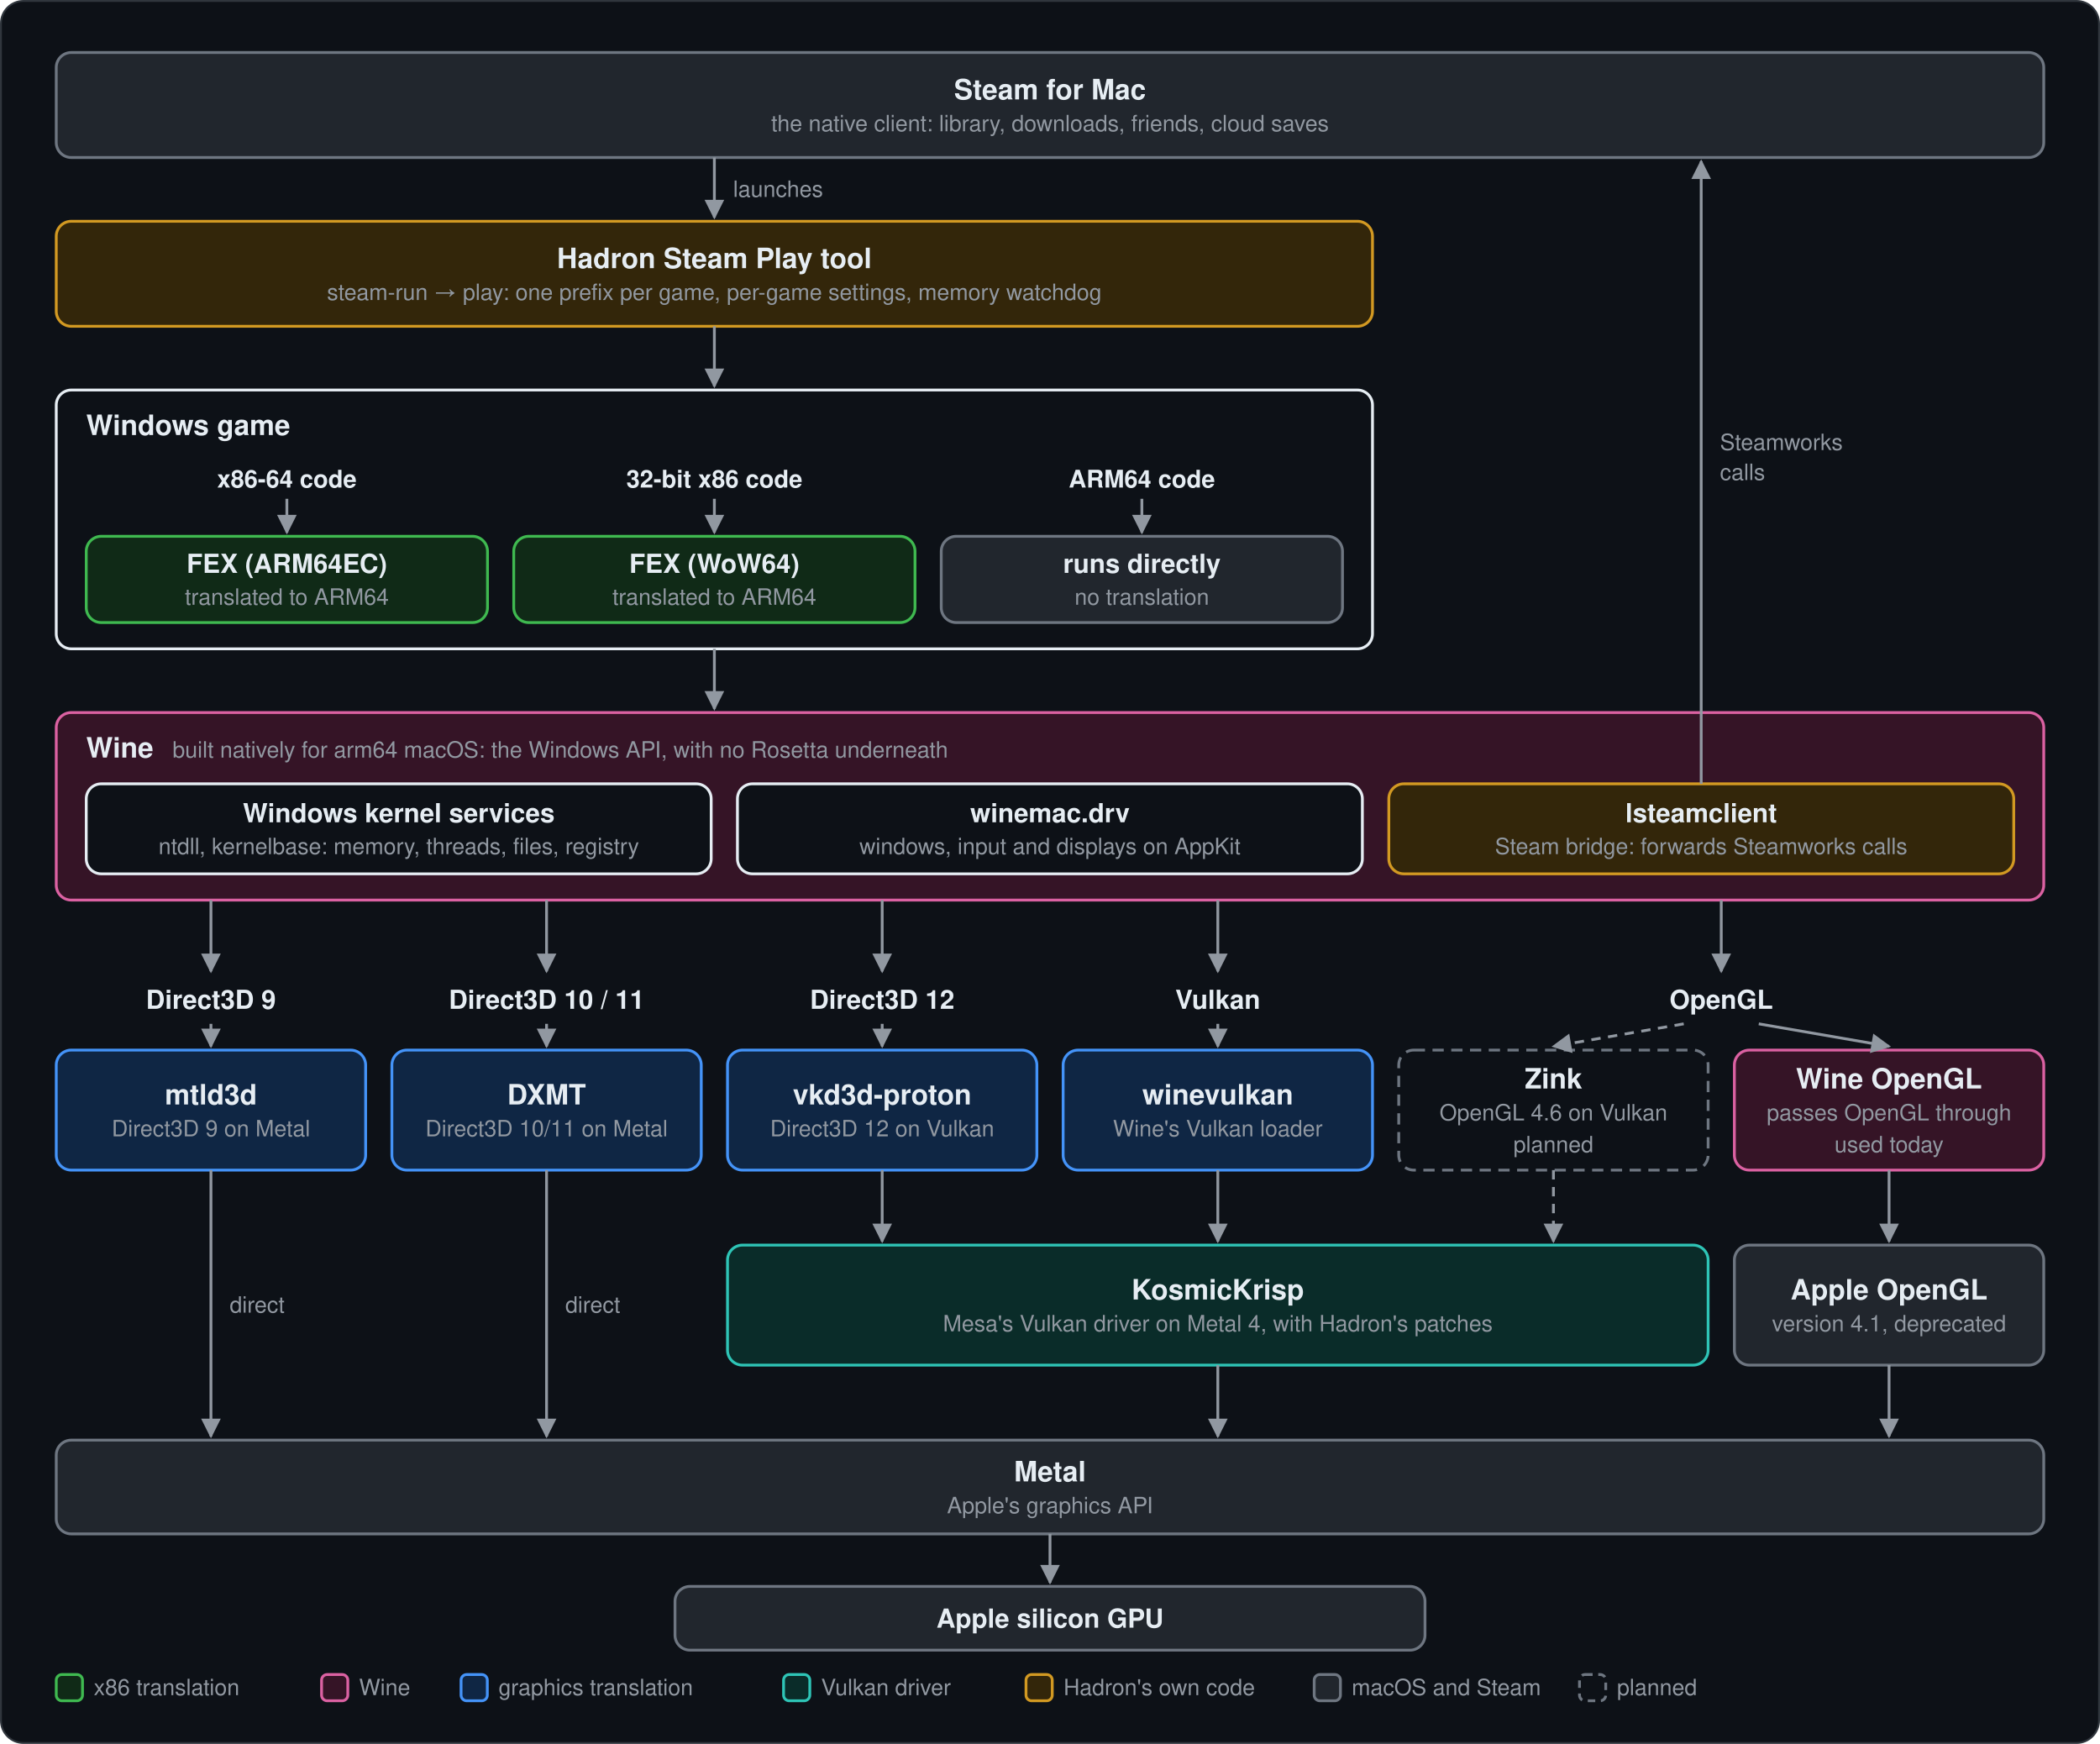
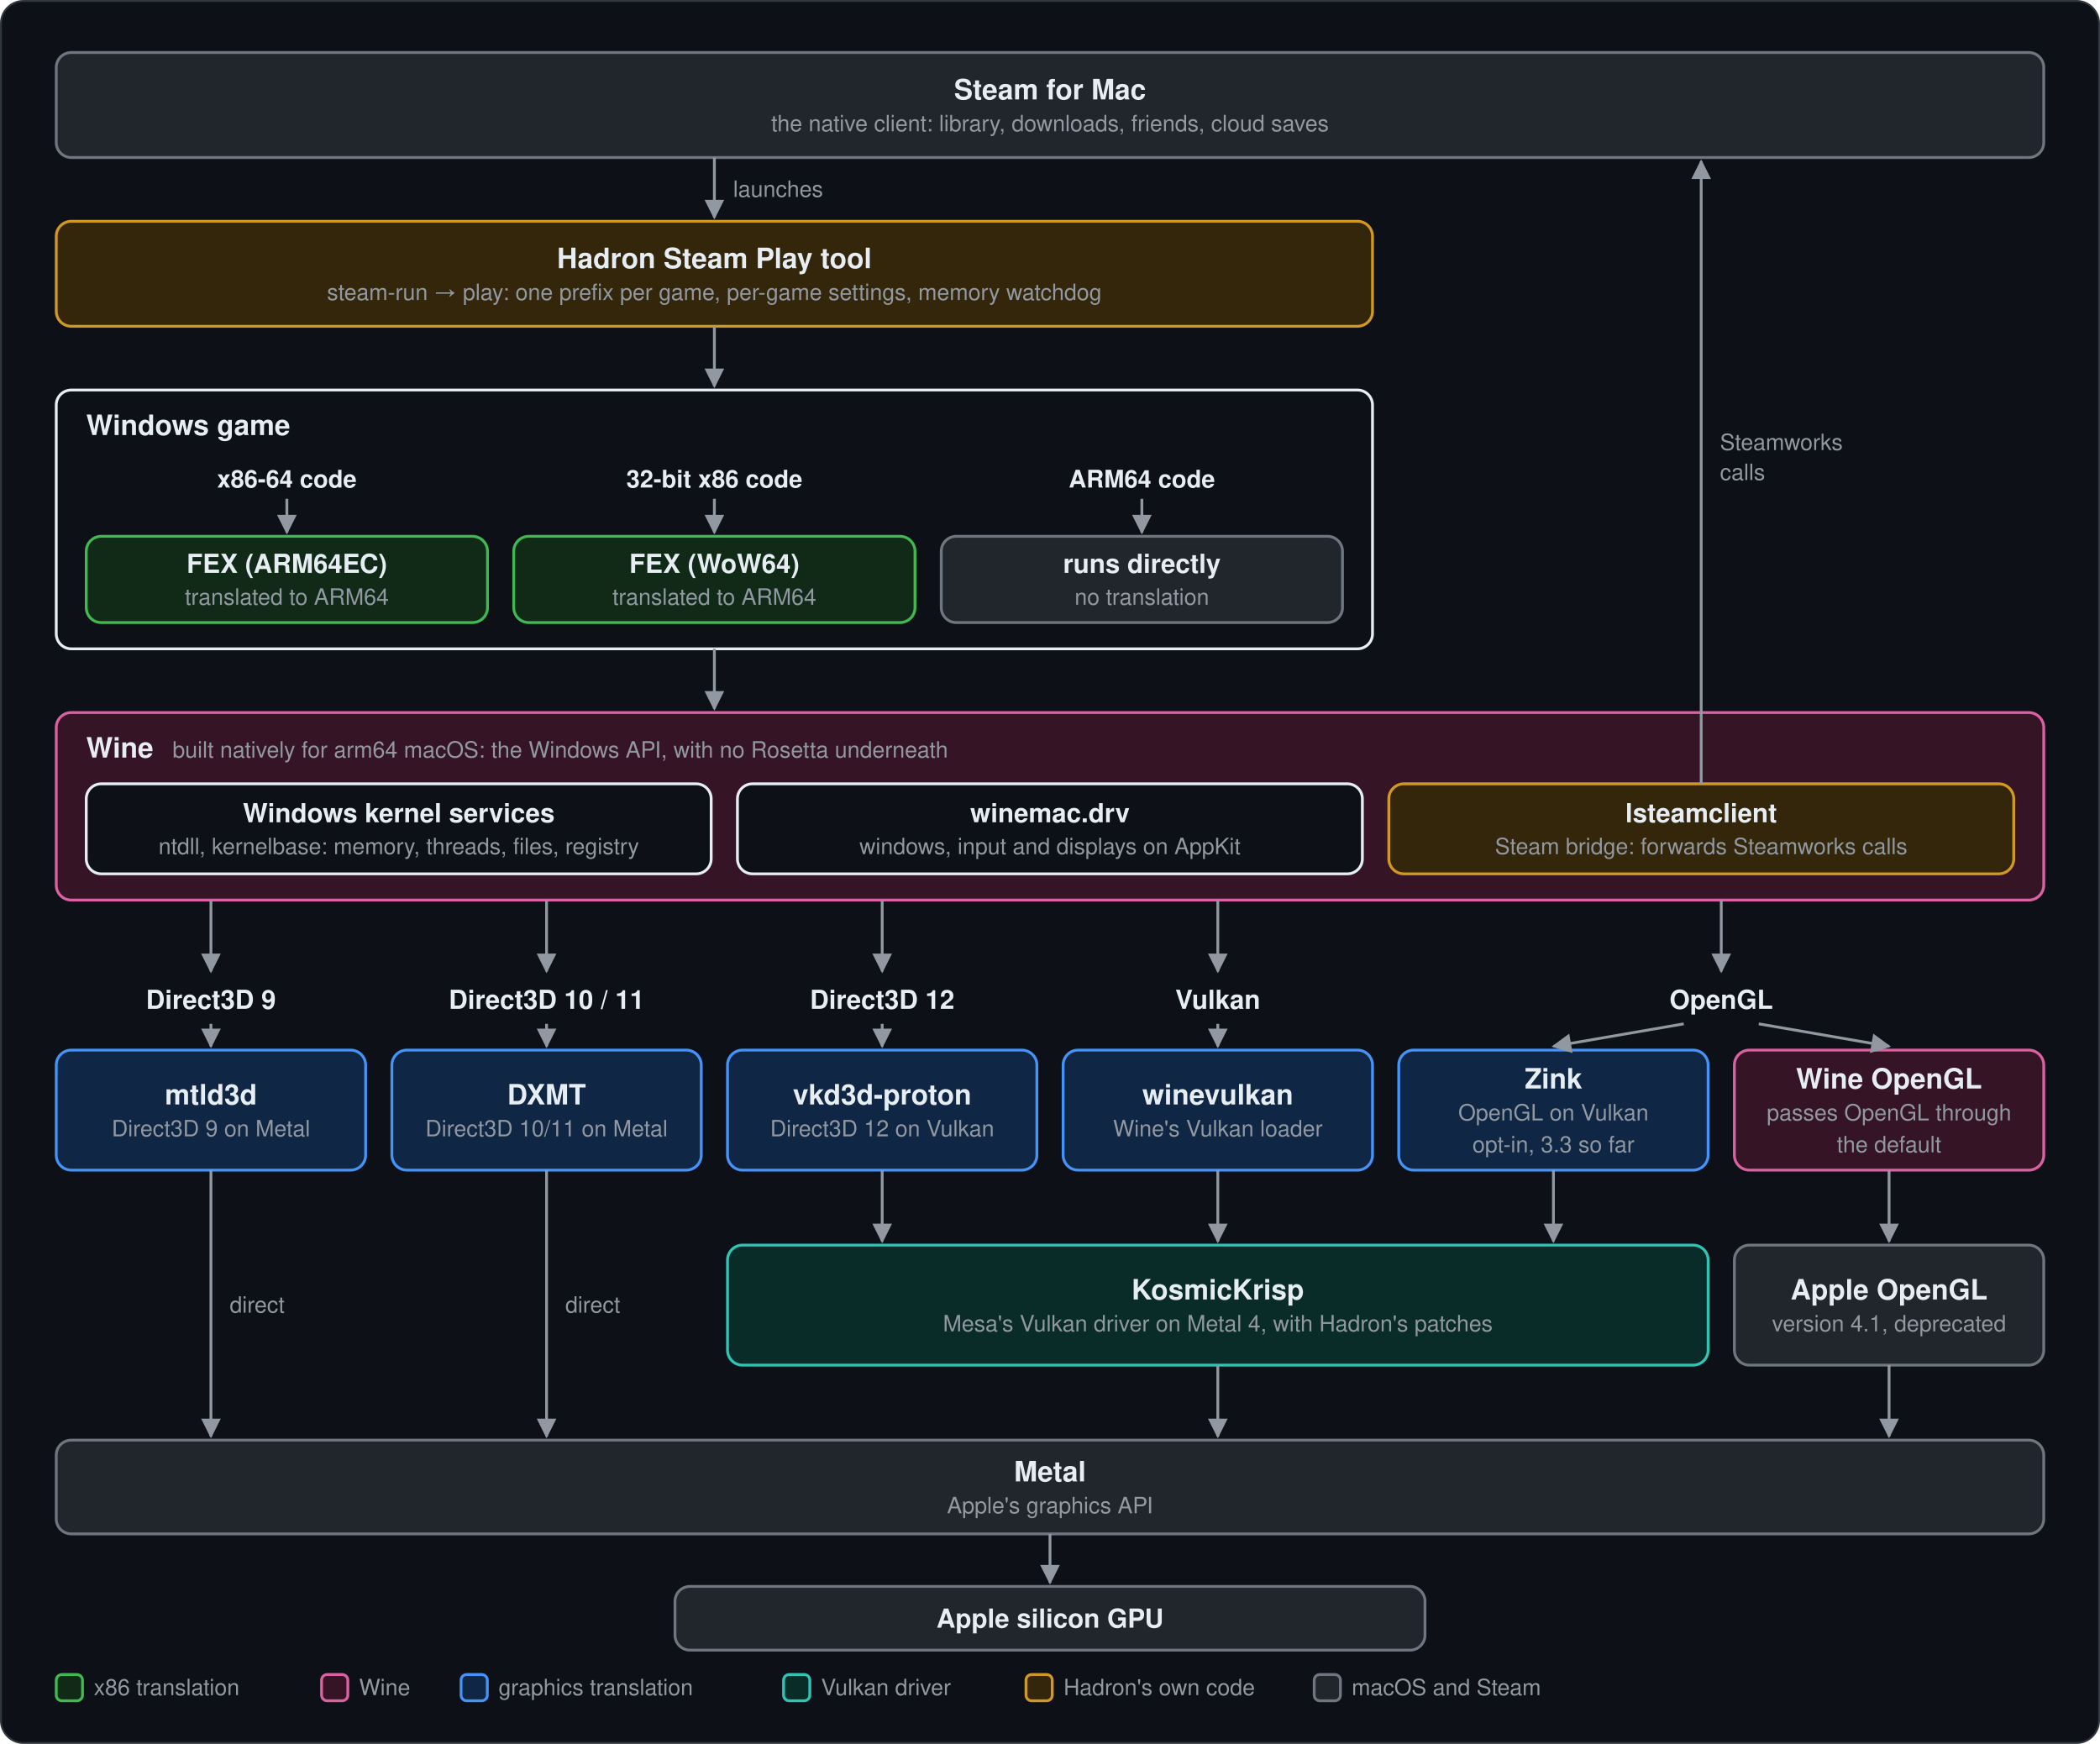
<svg xmlns="http://www.w3.org/2000/svg" viewBox="0 0 1120 930" width="1120" height="930" font-family="-apple-system, BlinkMacSystemFont, 'Segoe UI', Helvetica, Arial, sans-serif" role="img" aria-label="Hadron architecture">
  <defs>
    <marker id="a" viewBox="0 0 10 10" refX="9" refY="5" markerWidth="7" markerHeight="7" orient="auto-start-reverse">
      <path d="M0,0 L10,5 L0,10 z" fill="#9198a1" />
    </marker>
  </defs>
  <rect x="0.5" y="0.5" width="1119" height="929" rx="12" fill="#0d1117" stroke="#30363d" />
  <rect x="30.0" y="28" width="1060.0" height="56" rx="8" fill="#21262d" stroke="#6e7681" stroke-width="1.5" />
  <text x="560.0" y="53.0" font-size="15" font-weight="600" fill="#e6edf3" text-anchor="middle">Steam for Mac</text>
  <text x="560.0" y="70.0" font-size="12" font-weight="400" fill="#9198a1" text-anchor="middle">the native client: library, downloads, friends, cloud saves</text>
  <rect x="30.0" y="118" width="702.0" height="56" rx="8" fill="#33260a" stroke="#d29922" stroke-width="1.5" />
  <text x="381.0" y="143.0" font-size="15" font-weight="600" fill="#e6edf3" text-anchor="middle">Hadron Steam Play tool</text>
  <text x="381.0" y="160.0" font-size="12" font-weight="400" fill="#9198a1" text-anchor="middle">steam-run → play: one prefix per game, per-game settings, memory watchdog</text>
  <line x1="381.0" y1="84" x2="381.0" y2="116" stroke="#9198a1" stroke-width="1.5" marker-end="url(#a)" />
  <text x="391.0" y="105.0" font-size="12" font-weight="400" fill="#9198a1" text-anchor="start">launches</text>
  <rect x="30.0" y="208" width="702.0" height="138" rx="8" fill="#0d1117" stroke="#e6edf3" stroke-width="1.5" />
  <text x="46.0" y="232.0" font-size="15" font-weight="600" fill="#e6edf3" text-anchor="start">Windows game</text>
  <line x1="381.0" y1="174" x2="381.0" y2="206" stroke="#9198a1" stroke-width="1.5" marker-end="url(#a)" />
  <text x="153.0" y="260.0" font-size="13" font-weight="600" fill="#e6edf3" text-anchor="middle">x86-64 code</text>
  <line x1="153.0" y1="266" x2="153.0" y2="284" stroke="#9198a1" stroke-width="1.5" marker-end="url(#a)" />
  <rect x="46.0" y="286" width="214.0" height="46" rx="8" fill="#102a17" stroke="#3fb950" stroke-width="1.5" />
  <text x="153.0" y="305.5" font-size="14" font-weight="600" fill="#e6edf3" text-anchor="middle">FEX (ARM64EC)</text>
  <text x="153.0" y="322.5" font-size="12" font-weight="400" fill="#9198a1" text-anchor="middle">translated to ARM64</text>
  <text x="381.0" y="260.0" font-size="13" font-weight="600" fill="#e6edf3" text-anchor="middle">32-bit x86 code</text>
  <line x1="381.0" y1="266" x2="381.0" y2="284" stroke="#9198a1" stroke-width="1.5" marker-end="url(#a)" />
  <rect x="274.0" y="286" width="214.0" height="46" rx="8" fill="#102a17" stroke="#3fb950" stroke-width="1.5" />
  <text x="381.0" y="305.5" font-size="14" font-weight="600" fill="#e6edf3" text-anchor="middle">FEX (WoW64)</text>
  <text x="381.0" y="322.5" font-size="12" font-weight="400" fill="#9198a1" text-anchor="middle">translated to ARM64</text>
  <text x="609.0" y="260.0" font-size="13" font-weight="600" fill="#e6edf3" text-anchor="middle">ARM64 code</text>
  <line x1="609.0" y1="266" x2="609.0" y2="284" stroke="#9198a1" stroke-width="1.5" marker-end="url(#a)" />
  <rect x="502.0" y="286" width="214.0" height="46" rx="8" fill="#21262d" stroke="#6e7681" stroke-width="1.5" />
  <text x="609.0" y="305.5" font-size="14" font-weight="600" fill="#e6edf3" text-anchor="middle">runs directly</text>
  <text x="609.0" y="322.5" font-size="12" font-weight="400" fill="#9198a1" text-anchor="middle">no translation</text>
  <rect x="30.0" y="380" width="1060.0" height="100" rx="8" fill="#351426" stroke="#db61a2" stroke-width="1.5" />
  <text x="46.0" y="404.0" font-size="15" font-weight="600" fill="#e6edf3" text-anchor="start">Wine</text>
  <text x="92.0" y="404.0" font-size="12" font-weight="400" fill="#9198a1" text-anchor="start">built natively for arm64 macOS: the Windows API, with no Rosetta underneath</text>
  <line x1="381.0" y1="346" x2="381.0" y2="378" stroke="#9198a1" stroke-width="1.5" marker-end="url(#a)" />
  <rect x="46.0" y="418" width="333.3" height="48" rx="8" fill="#0d1117" stroke="#e6edf3" stroke-width="1.5" />
  <text x="212.7" y="438.5" font-size="14" font-weight="600" fill="#e6edf3" text-anchor="middle">Windows kernel services</text>
  <text x="212.7" y="455.5" font-size="12" font-weight="400" fill="#9198a1" text-anchor="middle">ntdll, kernelbase: memory, threads, files, registry</text>
  <rect x="393.3" y="418" width="333.3" height="48" rx="8" fill="#0d1117" stroke="#e6edf3" stroke-width="1.5" />
  <text x="560.0" y="438.5" font-size="14" font-weight="600" fill="#e6edf3" text-anchor="middle">winemac.drv</text>
  <text x="560.0" y="455.5" font-size="12" font-weight="400" fill="#9198a1" text-anchor="middle">windows, input and displays on AppKit</text>
  <rect x="740.7" y="418" width="333.3" height="48" rx="8" fill="#33260a" stroke="#d29922" stroke-width="1.5" />
  <text x="907.3" y="438.5" font-size="14" font-weight="600" fill="#e6edf3" text-anchor="middle">lsteamclient</text>
  <text x="907.3" y="455.5" font-size="12" font-weight="400" fill="#9198a1" text-anchor="middle">Steam bridge: forwards Steamworks calls</text>
  <line x1="907.3" y1="418" x2="907.3" y2="86" stroke="#9198a1" stroke-width="1.5" marker-end="url(#a)" />
  <text x="917.3" y="240.0" font-size="12" font-weight="400" fill="#9198a1" text-anchor="start">Steamworks</text>
  <text x="917.3" y="256.0" font-size="12" font-weight="400" fill="#9198a1" text-anchor="start">calls</text>
  <line x1="112.5" y1="480" x2="112.5" y2="518" stroke="#9198a1" stroke-width="1.5" marker-end="url(#a)" />
  <text x="112.5" y="538.0" font-size="14" font-weight="600" fill="#e6edf3" text-anchor="middle">Direct3D 9</text>
  <line x1="291.5" y1="480" x2="291.5" y2="518" stroke="#9198a1" stroke-width="1.5" marker-end="url(#a)" />
  <text x="291.5" y="538.0" font-size="14" font-weight="600" fill="#e6edf3" text-anchor="middle">Direct3D 10 / 11</text>
  <line x1="470.5" y1="480" x2="470.5" y2="518" stroke="#9198a1" stroke-width="1.5" marker-end="url(#a)" />
  <text x="470.5" y="538.0" font-size="14" font-weight="600" fill="#e6edf3" text-anchor="middle">Direct3D 12</text>
  <line x1="649.5" y1="480" x2="649.5" y2="518" stroke="#9198a1" stroke-width="1.5" marker-end="url(#a)" />
  <text x="649.5" y="538.0" font-size="14" font-weight="600" fill="#e6edf3" text-anchor="middle">Vulkan</text>
  <line x1="918.0" y1="480" x2="918.0" y2="518" stroke="#9198a1" stroke-width="1.5" marker-end="url(#a)" />
  <text x="918.0" y="538.0" font-size="14" font-weight="600" fill="#e6edf3" text-anchor="middle">OpenGL</text>
  <rect x="30.0" y="560" width="165.0" height="64" rx="8" fill="#0f2644" stroke="#4493f8" stroke-width="1.5" />
  <text x="112.5" y="589.0" font-size="15" font-weight="600" fill="#e6edf3" text-anchor="middle">mtld3d</text>
  <text x="112.5" y="606.0" font-size="12" font-weight="400" fill="#9198a1" text-anchor="middle">Direct3D 9 on Metal</text>
  <rect x="209.0" y="560" width="165.0" height="64" rx="8" fill="#0f2644" stroke="#4493f8" stroke-width="1.5" />
  <text x="291.5" y="589.0" font-size="15" font-weight="600" fill="#e6edf3" text-anchor="middle">DXMT</text>
  <text x="291.5" y="606.0" font-size="12" font-weight="400" fill="#9198a1" text-anchor="middle">Direct3D 10/11 on Metal</text>
  <rect x="388.0" y="560" width="165.0" height="64" rx="8" fill="#0f2644" stroke="#4493f8" stroke-width="1.5" />
  <text x="470.5" y="589.0" font-size="15" font-weight="600" fill="#e6edf3" text-anchor="middle">vkd3d-proton</text>
  <text x="470.5" y="606.0" font-size="12" font-weight="400" fill="#9198a1" text-anchor="middle">Direct3D 12 on Vulkan</text>
  <rect x="567.0" y="560" width="165.0" height="64" rx="8" fill="#0f2644" stroke="#4493f8" stroke-width="1.5" />
  <text x="649.5" y="589.0" font-size="15" font-weight="600" fill="#e6edf3" text-anchor="middle">winevulkan</text>
  <text x="649.5" y="606.0" font-size="12" font-weight="400" fill="#9198a1" text-anchor="middle">Wine's Vulkan loader</text>
-   <rect x="746.0" y="560" width="165.0" height="64" rx="8" fill="none" stroke="#6e7681" stroke-width="1.5" stroke-dasharray="6 4" />
+   <rect x="746.0" y="560" width="165.0" height="64" rx="8" fill="#0f2644" stroke="#4493f8" stroke-width="1.5" />
  <text x="828.5" y="580.5" font-size="15" font-weight="600" fill="#e6edf3" text-anchor="middle">Zink</text>
-   <text x="828.5" y="597.5" font-size="12" font-weight="400" fill="#9198a1" text-anchor="middle">OpenGL 4.6 on Vulkan</text>
-   <text x="828.5" y="614.5" font-size="12" font-weight="400" fill="#9198a1" text-anchor="middle">planned</text>
+   <text x="828.5" y="597.5" font-size="12" font-weight="400" fill="#9198a1" text-anchor="middle">OpenGL on Vulkan</text>
+   <text x="828.5" y="614.5" font-size="12" font-weight="400" fill="#9198a1" text-anchor="middle">opt-in, 3.3 so far</text>
  <rect x="925.0" y="560" width="165.0" height="64" rx="8" fill="#351426" stroke="#db61a2" stroke-width="1.5" />
  <text x="1007.5" y="580.5" font-size="15" font-weight="600" fill="#e6edf3" text-anchor="middle">Wine OpenGL</text>
  <text x="1007.5" y="597.5" font-size="12" font-weight="400" fill="#9198a1" text-anchor="middle">passes OpenGL through</text>
-   <text x="1007.5" y="614.5" font-size="12" font-weight="400" fill="#9198a1" text-anchor="middle">used today</text>
+   <text x="1007.5" y="614.5" font-size="12" font-weight="400" fill="#9198a1" text-anchor="middle">the default</text>
  <line x1="112.5" y1="546" x2="112.5" y2="558" stroke="#9198a1" stroke-width="1.5" marker-end="url(#a)" />
  <line x1="291.5" y1="546" x2="291.5" y2="558" stroke="#9198a1" stroke-width="1.5" marker-end="url(#a)" />
  <line x1="470.5" y1="546" x2="470.5" y2="558" stroke="#9198a1" stroke-width="1.5" marker-end="url(#a)" />
  <line x1="649.5" y1="546" x2="649.5" y2="558" stroke="#9198a1" stroke-width="1.5" marker-end="url(#a)" />
-   <path d="M898.0,546 L828.5,558" fill="none" stroke="#9198a1" stroke-width="1.5" marker-end="url(#a)" stroke-dasharray="5 4" />
+   <path d="M898.0,546 L828.5,558" fill="none" stroke="#9198a1" stroke-width="1.5" marker-end="url(#a)" />
  <path d="M938.0,546 L1007.5,558" fill="none" stroke="#9198a1" stroke-width="1.5" marker-end="url(#a)" />
  <rect x="388.0" y="664" width="523.0" height="64" rx="8" fill="#0a2c29" stroke="#2ec4b6" stroke-width="1.5" />
  <text x="649.5" y="693.0" font-size="15" font-weight="600" fill="#e6edf3" text-anchor="middle">KosmicKrisp</text>
  <text x="649.5" y="710.0" font-size="12" font-weight="400" fill="#9198a1" text-anchor="middle">Mesa's Vulkan driver on Metal 4, with Hadron's patches</text>
  <rect x="925.0" y="664" width="165.0" height="64" rx="8" fill="#21262d" stroke="#6e7681" stroke-width="1.5" />
  <text x="1007.5" y="693.0" font-size="15" font-weight="600" fill="#e6edf3" text-anchor="middle">Apple OpenGL</text>
  <text x="1007.5" y="710.0" font-size="12" font-weight="400" fill="#9198a1" text-anchor="middle">version 4.1, deprecated</text>
  <line x1="470.5" y1="624" x2="470.5" y2="662" stroke="#9198a1" stroke-width="1.5" marker-end="url(#a)" />
  <line x1="649.5" y1="624" x2="649.5" y2="662" stroke="#9198a1" stroke-width="1.5" marker-end="url(#a)" />
-   <line x1="828.5" y1="624" x2="828.5" y2="662" stroke="#9198a1" stroke-width="1.5" marker-end="url(#a)" stroke-dasharray="5 4" />
+   <line x1="828.5" y1="624" x2="828.5" y2="662" stroke="#9198a1" stroke-width="1.5" marker-end="url(#a)" />
  <line x1="1007.5" y1="624" x2="1007.5" y2="662" stroke="#9198a1" stroke-width="1.5" marker-end="url(#a)" />
  <rect x="30.0" y="768" width="1060.0" height="50" rx="8" fill="#21262d" stroke="#6e7681" stroke-width="1.5" />
  <text x="560.0" y="790.0" font-size="15" font-weight="600" fill="#e6edf3" text-anchor="middle">Metal</text>
  <text x="560.0" y="807.0" font-size="12" font-weight="400" fill="#9198a1" text-anchor="middle">Apple's graphics API</text>
  <line x1="112.5" y1="624" x2="112.5" y2="766" stroke="#9198a1" stroke-width="1.5" marker-end="url(#a)" />
  <line x1="291.5" y1="624" x2="291.5" y2="766" stroke="#9198a1" stroke-width="1.5" marker-end="url(#a)" />
  <line x1="649.5" y1="728" x2="649.5" y2="766" stroke="#9198a1" stroke-width="1.5" marker-end="url(#a)" />
  <line x1="1007.5" y1="728" x2="1007.5" y2="766" stroke="#9198a1" stroke-width="1.5" marker-end="url(#a)" />
  <text x="122.5" y="700.0" font-size="12" font-weight="400" fill="#9198a1" text-anchor="start">direct</text>
  <text x="301.5" y="700.0" font-size="12" font-weight="400" fill="#9198a1" text-anchor="start">direct</text>
  <line x1="560.0" y1="818" x2="560.0" y2="844" stroke="#9198a1" stroke-width="1.5" marker-end="url(#a)" />
  <rect x="360.0" y="846" width="400.0" height="34" rx="8" fill="#21262d" stroke="#6e7681" stroke-width="1.5" />
  <text x="560.0" y="868.0" font-size="14" font-weight="600" fill="#e6edf3" text-anchor="middle">Apple silicon GPU</text>
  <rect x="30" y="893" width="14" height="14" rx="3" fill="#102a17" stroke="#3fb950" stroke-width="1.5" />
  <text x="50.0" y="904.0" font-size="12" font-weight="400" fill="#9198a1" text-anchor="start">x86 translation</text>
  <rect x="171.5" y="893" width="14" height="14" rx="3" fill="#351426" stroke="#db61a2" stroke-width="1.5" />
  <text x="191.5" y="904.0" font-size="12" font-weight="400" fill="#9198a1" text-anchor="start">Wine</text>
  <rect x="245.9" y="893" width="14" height="14" rx="3" fill="#0f2644" stroke="#4493f8" stroke-width="1.5" />
  <text x="265.9" y="904.0" font-size="12" font-weight="400" fill="#9198a1" text-anchor="start">graphics translation</text>
  <rect x="417.9" y="893" width="14" height="14" rx="3" fill="#0a2c29" stroke="#2ec4b6" stroke-width="1.5" />
  <text x="437.9" y="904.0" font-size="12" font-weight="400" fill="#9198a1" text-anchor="start">Vulkan driver</text>
  <rect x="547.2" y="893" width="14" height="14" rx="3" fill="#33260a" stroke="#d29922" stroke-width="1.5" />
  <text x="567.2" y="904.0" font-size="12" font-weight="400" fill="#9198a1" text-anchor="start">Hadron's own code</text>
  <rect x="700.9" y="893" width="14" height="14" rx="3" fill="#21262d" stroke="#6e7681" stroke-width="1.5" />
  <text x="720.9" y="904.0" font-size="12" font-weight="400" fill="#9198a1" text-anchor="start">macOS and Steam</text>
-   <rect x="842.4" y="893" width="14" height="14" rx="3" fill="none" stroke="#6e7681" stroke-width="1.5" stroke-dasharray="4 3" />
-   <text x="862.4" y="904.0" font-size="12" font-weight="400" fill="#9198a1" text-anchor="start">planned</text>
</svg>
